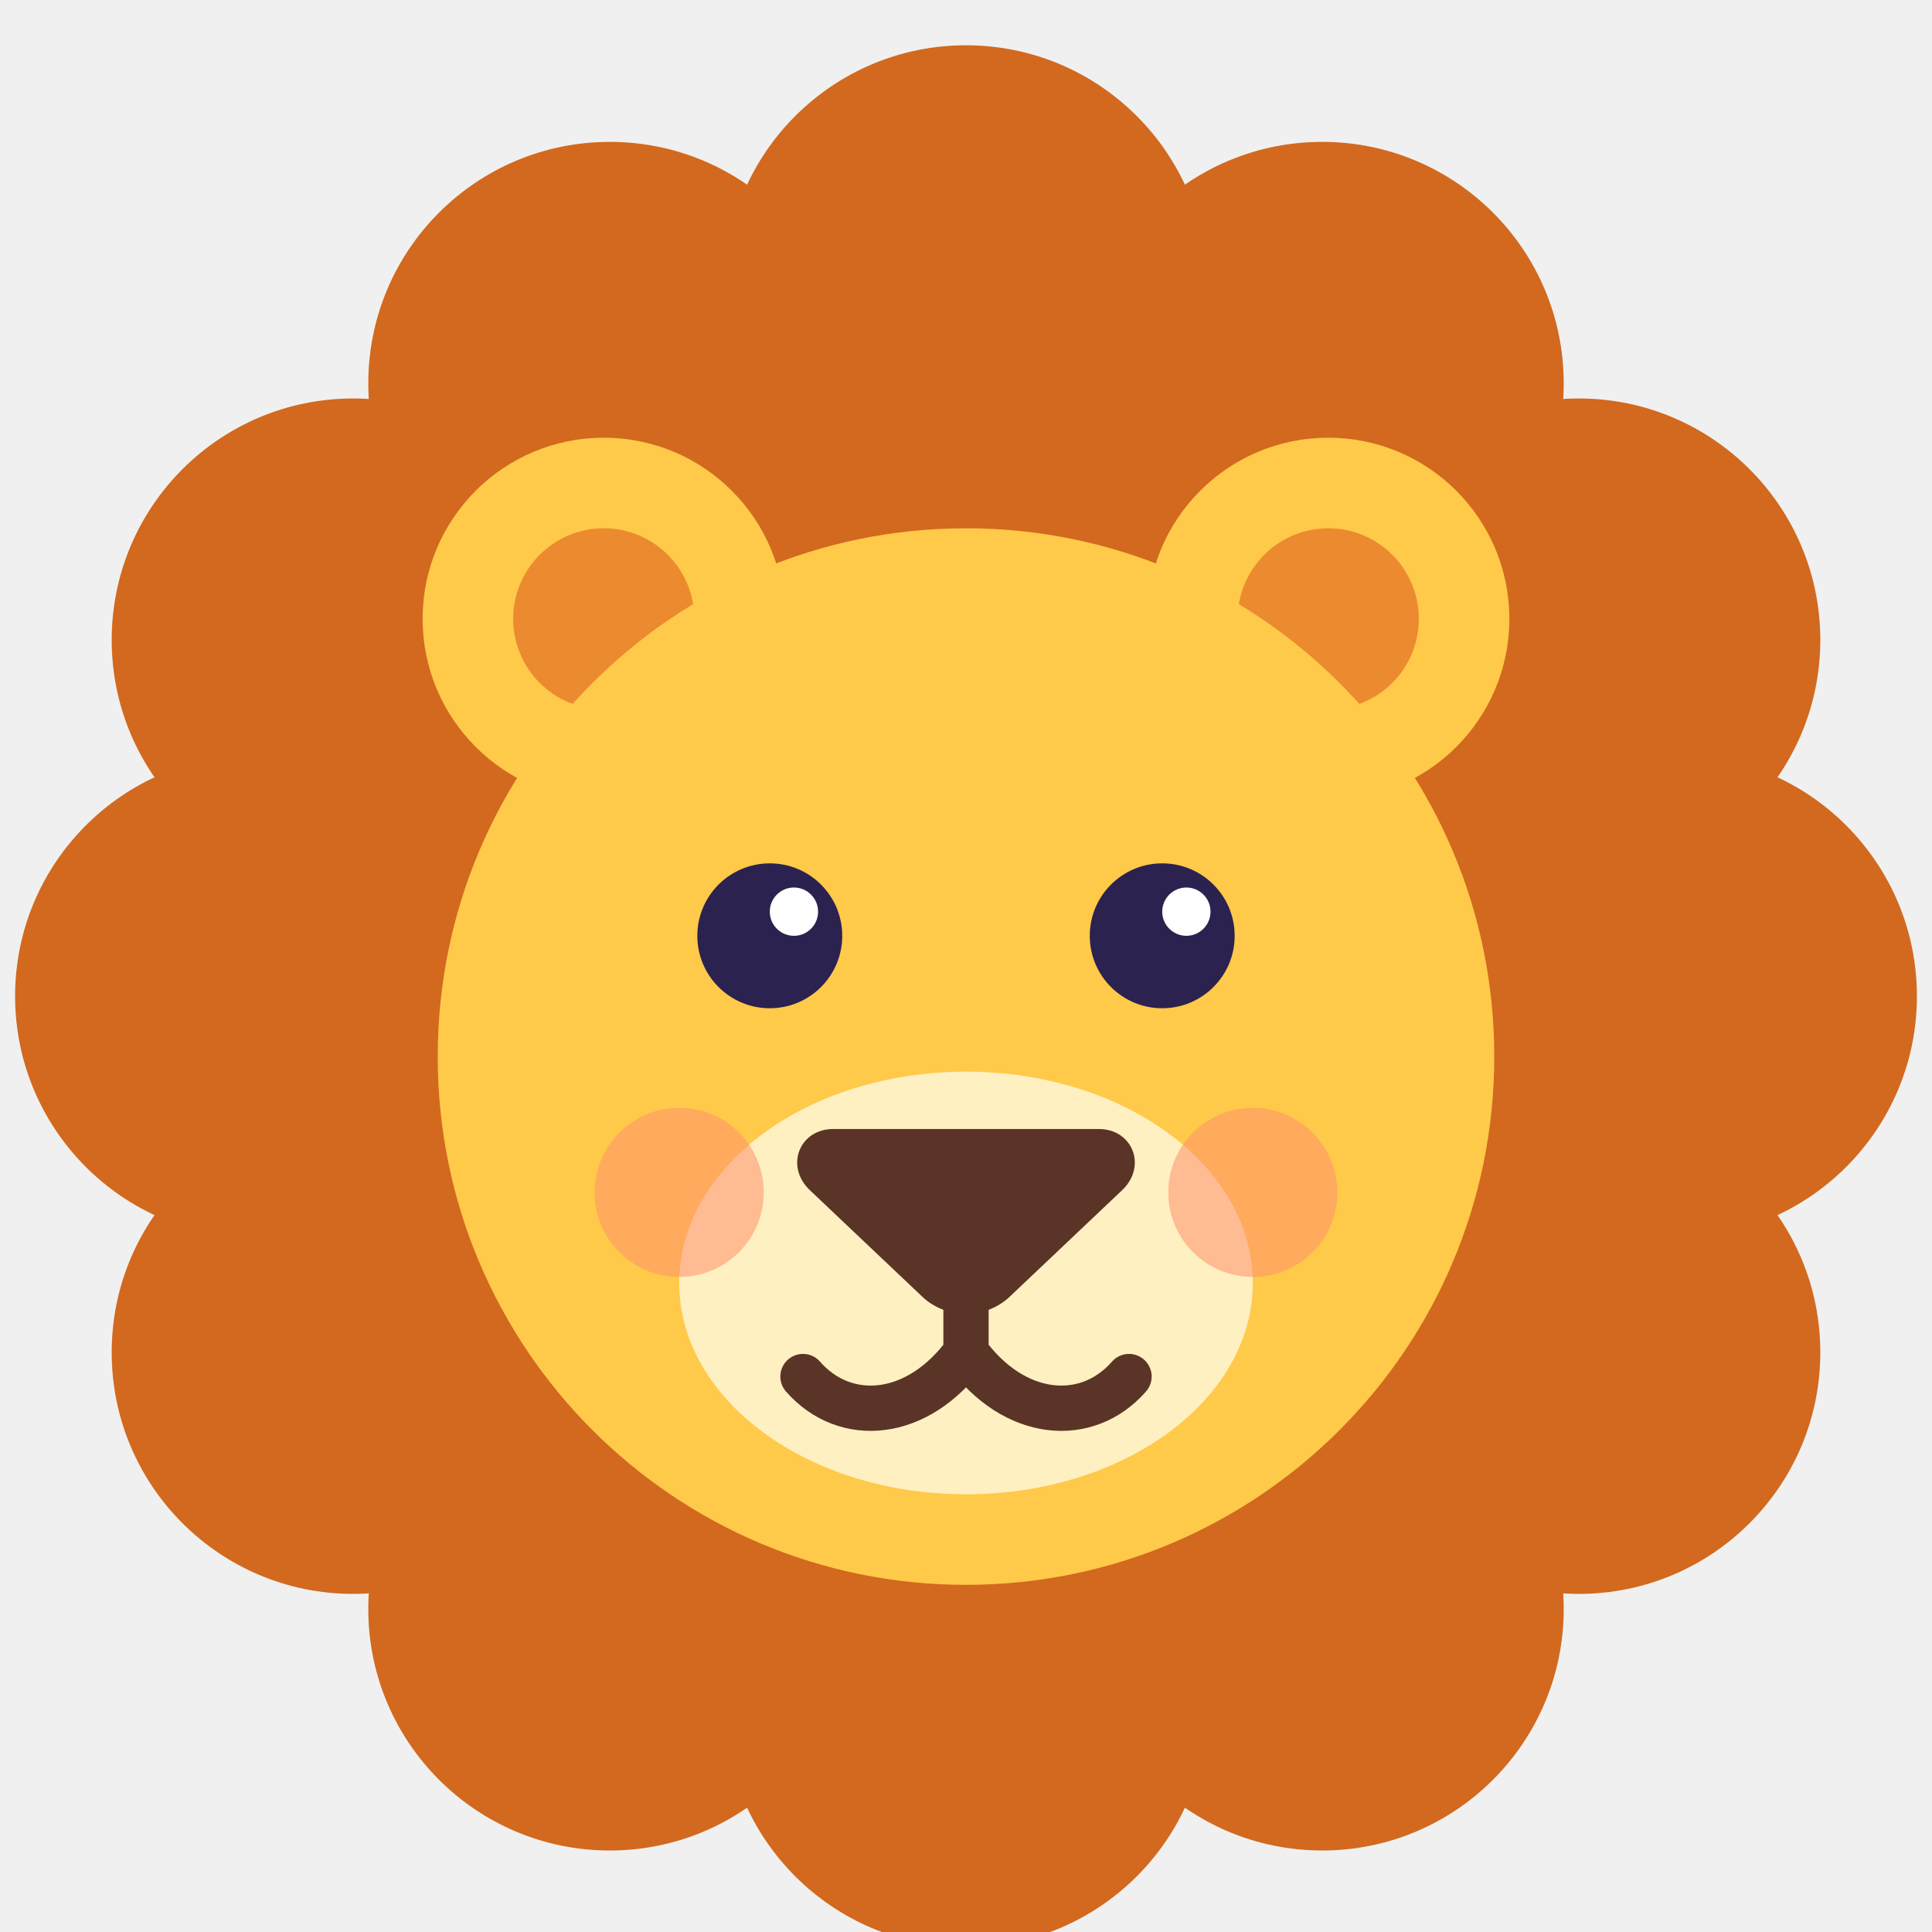
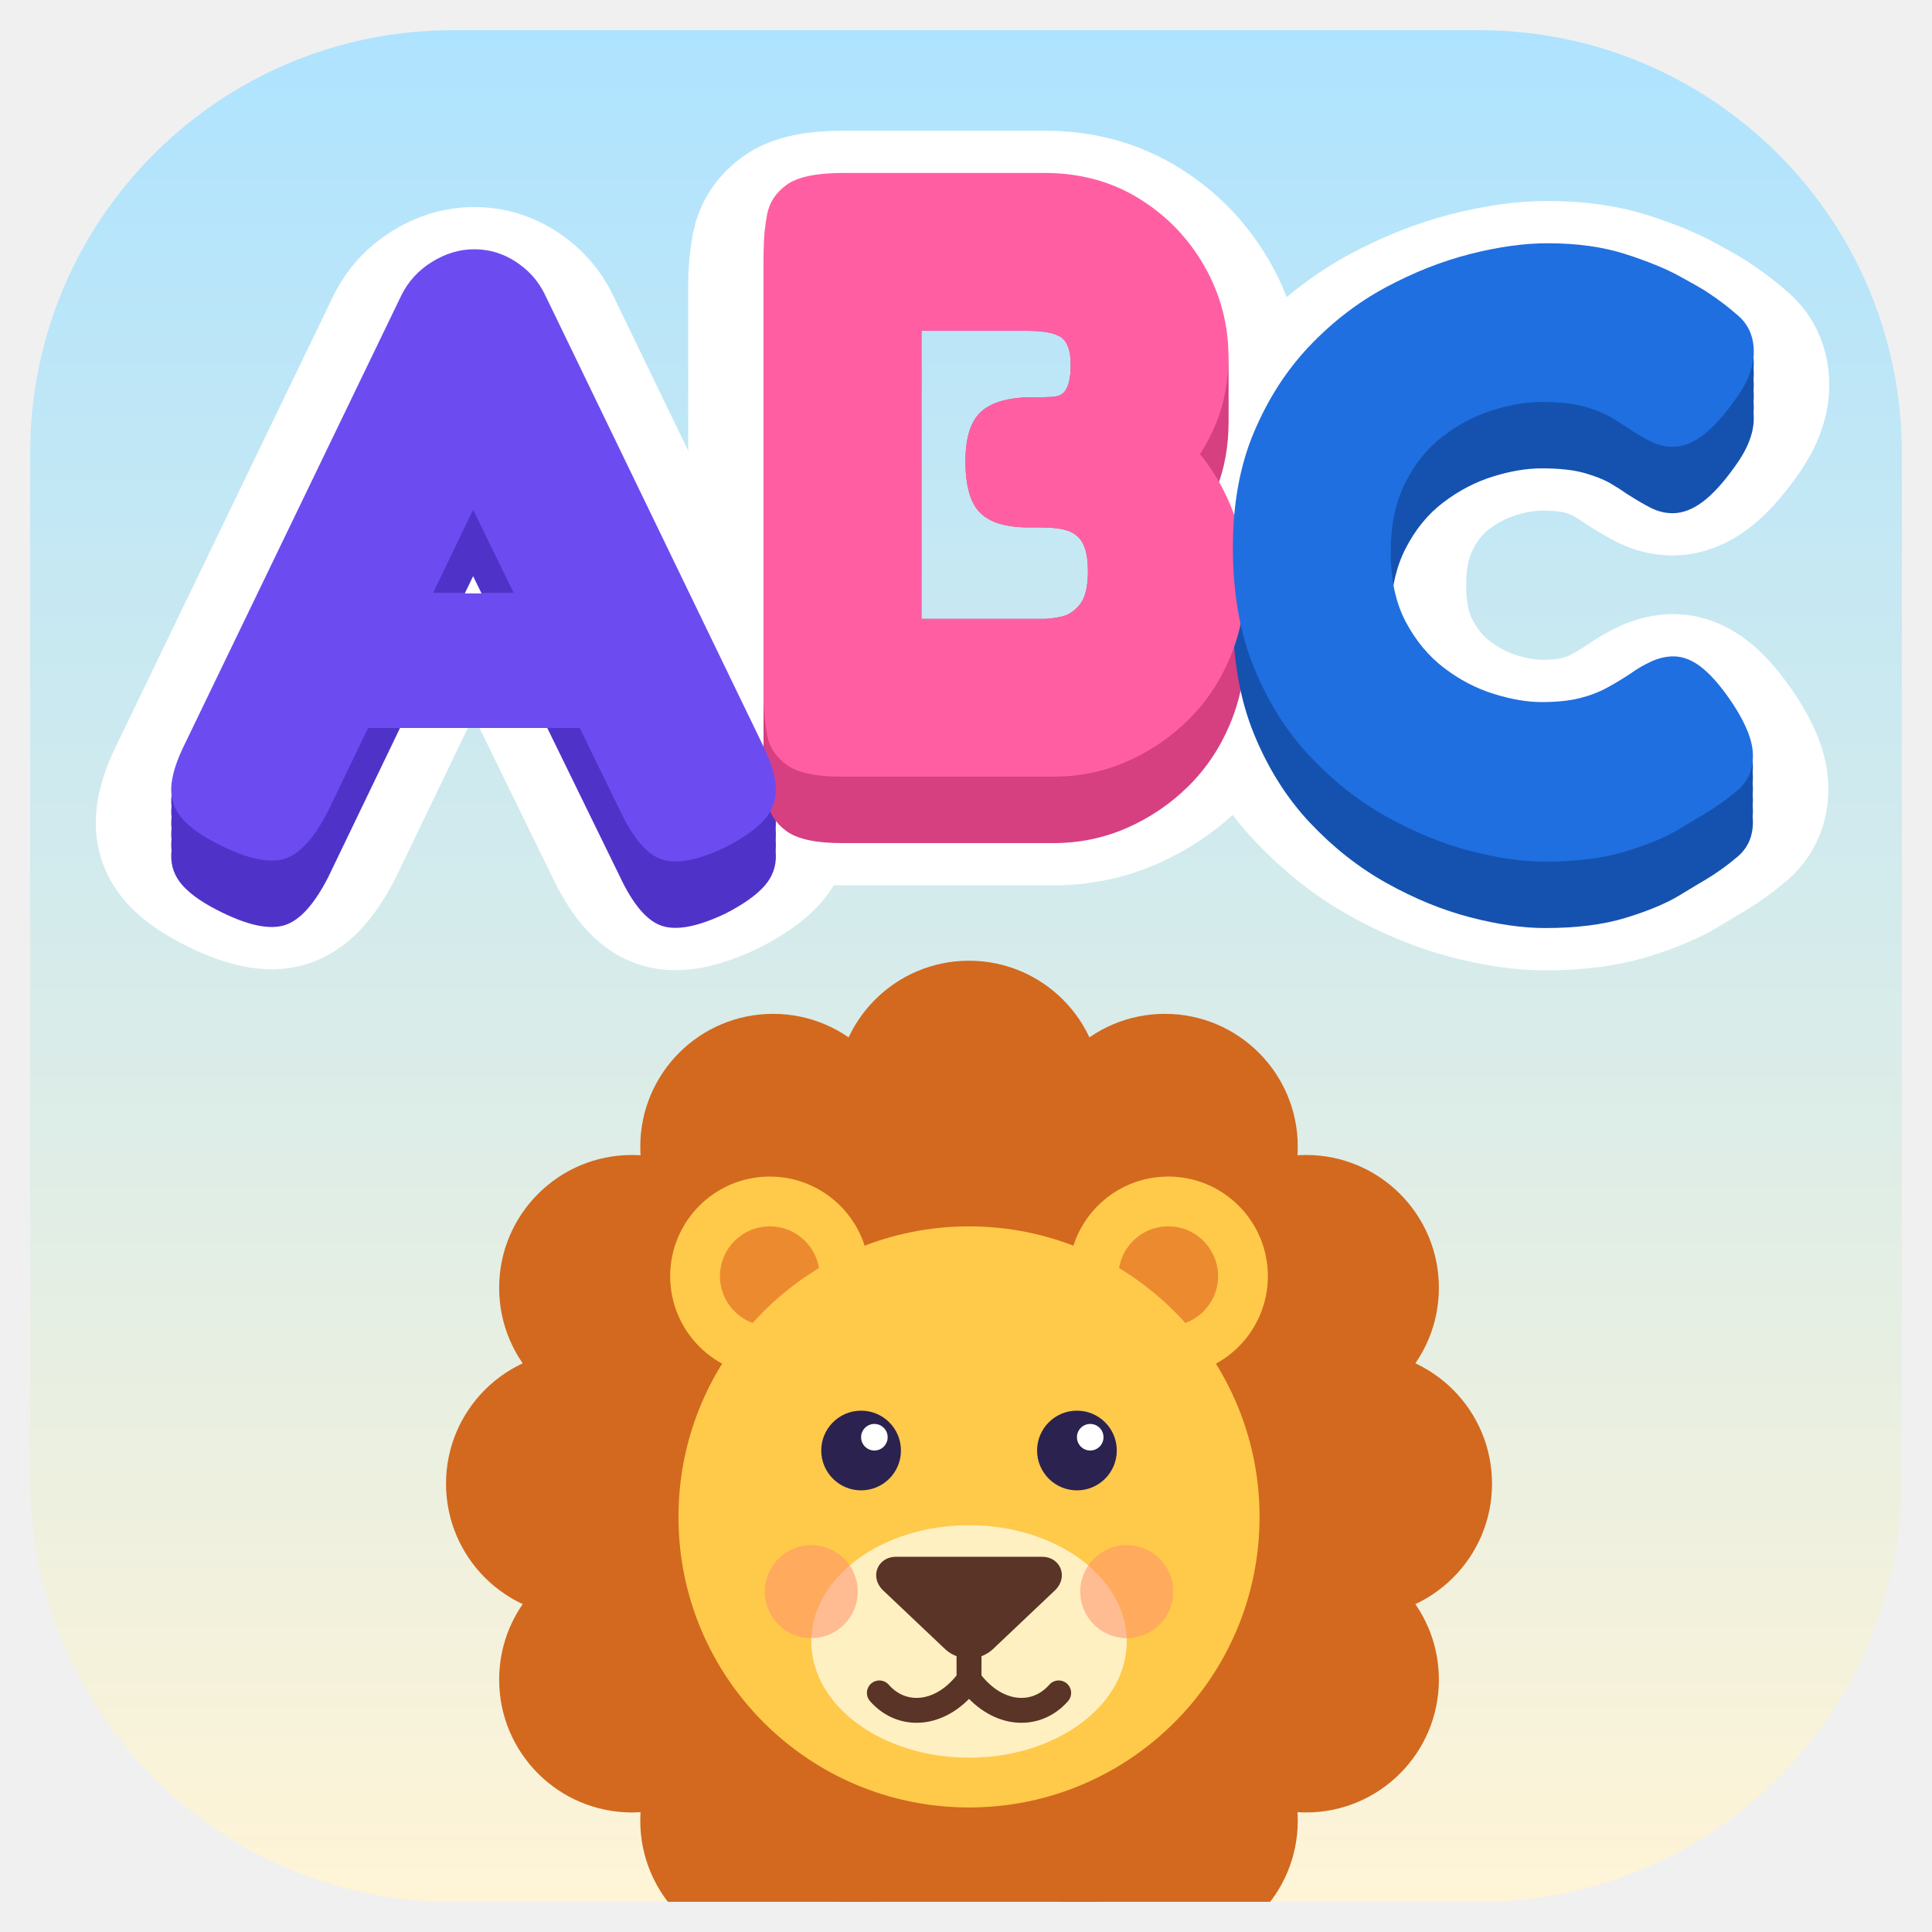
<svg xmlns="http://www.w3.org/2000/svg" viewBox="0 0 64 64">
-   <g fill="#d2691e">
-     <circle cx="32" cy="33" r="24" />
-     <circle cx="32" cy="9.5" r="8" />
-     <circle cx="43.8" cy="12.7" r="8" />
-     <circle cx="52.3" cy="21.2" r="8" />
-     <circle cx="55.5" cy="33" r="8" />
-     <circle cx="52.3" cy="44.8" r="8" />
-     <circle cx="43.8" cy="53.3" r="8" />
-     <circle cx="32" cy="56.5" r="8" />
-     <circle cx="20.2" cy="53.3" r="8" />
-     <circle cx="11.7" cy="44.8" r="8" />
-     <circle cx="8.5" cy="33" r="8" />
-     <circle cx="11.7" cy="21.2" r="8" />
-     <circle cx="20.2" cy="12.7" r="8" />
+   <defs>
+     <linearGradient id="sky" x1="0" y1="0" x2="0" y2="1">
+       <stop offset="0" stop-color="#aee3ff" />
+       <stop offset="1" stop-color="#fff4d6" />
+     </linearGradient>
+     <path id="A" d="M690 -118Q705 -88 706.0 -67.0Q707 -46 693.0 -30.0Q679 -14 648 2Q600 25 574.0 16.5Q548 8 525 -41L355 -389L187 -40Q163 7 137.0 15.5Q111 24 64 1Q33 -14 18.5 -30.0Q4 -46 5.0 -67.0Q6 -88 21 -118L272 -638Q284 -662 307.5 -676.5Q331 -691 356 -691Q374 -691 389.5 -684.5Q405 -678 418.0 -666.0Q431 -654 439 -637ZM197 -136 273 -292H438L514 -136Z" />
+     <path id="Ao" d="M690 -118Q705 -88 706.0 -67.0Q707 -46 693.0 -30.0Q679 -14 648 2Q600 25 574.0 16.5Q548 8 525 -41L355 -389L187 -40Q163 7 137.0 15.5Q111 24 64 1Q33 -14 18.5 -30.0Q4 -46 5.0 -67.0Q6 -88 21 -118L272 -638Q284 -662 307.5 -676.5Q331 -691 356 -691Q374 -691 389.5 -684.5Q405 -678 418.0 -666.0Q431 -654 439 -637Z" />
+     <path id="Ah" d="M197 -136 273 -292H438L514 -136Z" />
+     <path id="B" d="M121 8Q76 8 57.0 -5.5Q38 -19 34.0 -40.5Q30 -62 30 -85V-601Q30 -623 34.0 -644.0Q38 -665 57.0 -678.5Q76 -692 122 -692H356Q417 -692 465.0 -662.5Q513 -633 541.0 -584.0Q569 -535 569 -478Q569 -459 565.5 -439.5Q562 -420 554.5 -401.5Q547 -383 536 -366Q553 -345 565.0 -320.5Q577 -296 583.0 -270.5Q589 -245 589 -219Q588 -171 570.5 -129.5Q553 -88 522.0 -57.5Q491 -27 451.0 -9.5Q411 8 366 8ZM213 -175H356Q363 -175 375.0 -177.5Q387 -180 396.5 -191.5Q406 -203 406 -230Q406 -244 403.5 -253.5Q401 -263 396.0 -268.5Q391 -274 384.5 -276.5Q378 -279 369.5 -280.0Q361 -281 351 -281H338Q298 -281 281.0 -298.0Q264 -315 264 -358Q264 -399 282.5 -415.5Q301 -432 343 -432H355Q363 -432 369.0 -433.0Q375 -434 378.5 -438.0Q382 -442 384.0 -449.5Q386 -457 386 -470Q386 -493 375.5 -501.0Q365 -509 334 -509H213Z" />
+     <path id="Bo" d="M121 8Q76 8 57.0 -5.5Q38 -19 34.0 -40.5Q30 -62 30 -85V-601Q30 -623 34.0 -644.0Q38 -665 57.0 -678.5Q76 -692 122 -692H356Q417 -692 465.0 -662.5Q513 -633 541.0 -584.0Q569 -535 569 -478Q569 -459 565.5 -439.5Q562 -420 554.5 -401.5Q547 -383 536 -366Q553 -345 565.0 -320.5Q577 -296 583.0 -270.5Q589 -245 589 -219Q588 -171 570.5 -129.5Q553 -88 522.0 -57.5Q491 -27 451.0 -9.5Q411 8 366 8Z" />
+     <path id="Bh" d="M213 -175H356Q363 -175 375.0 -177.5Q387 -180 396.5 -191.5Q406 -203 406 -230Q406 -244 403.5 -253.5Q401 -263 396.0 -268.5Q391 -274 384.5 -276.5Q378 -279 369.5 -280.0Q361 -281 351 -281H338Q298 -281 281.0 -298.0Q264 -315 264 -358Q264 -399 282.5 -415.5Q301 -432 343 -432H355Q363 -432 369.0 -433.0Q375 -434 378.5 -438.0Q382 -442 384.0 -449.5Q386 -457 386 -470Q386 -493 375.5 -501.0Q365 -509 334 -509H213Z" />
+     <path id="C" d="M376 19Q337 19 289.0 6.5Q241 -6 192.5 -33.0Q144 -60 103.5 -103.0Q63 -146 38.5 -206.0Q14 -266 14 -345Q14 -421 38.5 -479.0Q63 -537 103.0 -579.0Q143 -621 191.5 -647.0Q240 -673 289.0 -685.5Q338 -698 379 -698Q430 -698 469.0 -685.5Q508 -673 532.5 -659.5Q557 -646 563 -642Q583 -629 600.5 -613.5Q618 -598 618 -572Q618 -559 612.5 -545.0Q607 -531 596 -516Q576 -488 558.5 -475.0Q541 -462 524 -462Q511 -462 499.0 -468.0Q487 -474 470 -485Q463 -490 452.0 -496.5Q441 -503 422.0 -508.5Q403 -514 372 -514Q346 -514 315.5 -504.5Q285 -495 258.0 -474.5Q231 -454 214.0 -420.5Q197 -387 197 -340Q197 -292 214.5 -259.0Q232 -226 259.0 -205.5Q286 -185 316.5 -175.5Q347 -166 372 -166Q398 -166 416.0 -170.5Q434 -175 448.5 -183.0Q463 -191 475 -199Q486 -207 499.0 -213.0Q512 -219 525 -219Q542 -219 559.0 -205.0Q576 -191 595 -162Q606 -145 611.5 -130.5Q617 -116 617 -104Q617 -79 599.5 -64.0Q582 -49 562 -37Q555 -33 532.0 -19.0Q509 -5 470.0 7.0Q431 19 376 19Z" />
+     <path id="Co" d="M376 19Q337 19 289.0 6.5Q241 -6 192.5 -33.0Q144 -60 103.5 -103.0Q63 -146 38.5 -206.0Q14 -266 14 -345Q14 -421 38.5 -479.0Q63 -537 103.0 -579.0Q143 -621 191.5 -647.0Q240 -673 289.0 -685.5Q338 -698 379 -698Q430 -698 469.0 -685.5Q508 -673 532.5 -659.5Q557 -646 563 -642Q583 -629 600.5 -613.5Q618 -598 618 -572Q618 -559 612.5 -545.0Q607 -531 596 -516Q576 -488 558.5 -475.0Q541 -462 524 -462Q511 -462 499.0 -468.0Q487 -474 470 -485Q463 -490 452.0 -496.5Q441 -503 422.0 -508.5Q403 -514 372 -514Q346 -514 315.5 -504.5Q285 -495 258.0 -474.5Q231 -454 214.0 -420.5Q197 -387 197 -340Q197 -292 214.5 -259.0Q232 -226 259.0 -205.5Q286 -185 316.5 -175.5Q347 -166 372 -166Q398 -166 416.0 -170.5Q434 -175 448.5 -183.0Q463 -191 475 -199Q486 -207 499.0 -213.0Q512 -219 525 -219Q542 -219 559.0 -205.0Q576 -191 595 -162Q606 -145 611.5 -130.5Q617 -116 617 -104Q617 -79 599.5 -64.0Q582 -49 562 -37Q555 -33 532.0 -19.0Q509 -5 470.0 7.0Q431 19 376 19Z" />
+     <clipPath id="tile">
+       <rect x="1" y="1" width="62" height="62" rx="14" />
+     </clipPath>
+   </defs>
+   <rect x="1" y="1" width="62" height="62" rx="14" fill="url(#sky)" />
+   <g clip-path="url(#tile)">
+     <g transform="translate(14.5 31) scale(.55)">
+       <g fill="#d2691e">
+         <circle cx="32" cy="33" r="24" />
+         <circle cx="32" cy="9.5" r="8" />
+         <circle cx="43.8" cy="12.7" r="8" />
+         <circle cx="52.3" cy="21.2" r="8" />
+         <circle cx="55.5" cy="33" r="8" />
+         <circle cx="52.3" cy="44.8" r="8" />
+         <circle cx="43.8" cy="53.3" r="8" />
+         <circle cx="32" cy="56.5" r="8" />
+         <circle cx="20.2" cy="53.3" r="8" />
+         <circle cx="11.7" cy="44.8" r="8" />
+         <circle cx="8.5" cy="33" r="8" />
+         <circle cx="11.7" cy="21.2" r="8" />
+         <circle cx="20.2" cy="12.7" r="8" />
+       </g>
+       <circle cx="20" cy="20.5" r="6" fill="#ffc94a" />
+       <circle cx="20" cy="20.5" r="3" fill="#ec8a2f" />
+       <circle cx="44" cy="20.5" r="6" fill="#ffc94a" />
+       <circle cx="44" cy="20.5" r="3" fill="#ec8a2f" />
+       <circle cx="32" cy="35" r="17.5" fill="#ffc94a" />
+       <ellipse cx="32" cy="42.5" rx="9.5" ry="7" fill="#fff0c2" />
+       <circle cx="22.5" cy="39.5" r="2.8" fill="#ff8f6b" opacity=".55" />
+       <circle cx="41.5" cy="39.5" r="2.8" fill="#ff8f6b" opacity=".55" />
+       <circle cx="25.5" cy="31" r="2.4" fill="#2b2250" />
+       <circle cx="38.5" cy="31" r="2.4" fill="#2b2250" />
+       <circle cx="26.3" cy="30.2" r=".8" fill="#fff" />
+       <circle cx="39.3" cy="30.2" r=".8" fill="#fff" />
+       <path d="M27.6 37.4h8.8c1.1 0 1.6 1.2.8 2l-3.8 3.6c-.8.7-2 .7-2.8 0l-3.8-3.6c-.8-.8-.3-2 .8-2z" fill="#5a3426" />
+       <path d="M32 42.6v2.2m0 0c-1.6 2.2-4 2.4-5.4.8m5.4-.8c1.6 2.2 4 2.4 5.4.8" fill="none" stroke="#5a3426" stroke-width="1.5" stroke-linecap="round" />
+     </g>
  </g>
-   <circle cx="20" cy="20.5" r="6" fill="#ffc94a" />
-   <circle cx="20" cy="20.5" r="3" fill="#ec8a2f" />
-   <circle cx="44" cy="20.5" r="6" fill="#ffc94a" />
-   <circle cx="44" cy="20.5" r="3" fill="#ec8a2f" />
-   <circle cx="32" cy="35" r="17.5" fill="#ffc94a" />
-   <ellipse cx="32" cy="42.5" rx="9.5" ry="7" fill="#fff0c2" />
-   <circle cx="22.5" cy="39.5" r="2.8" fill="#ff8f6b" opacity=".55" />
-   <circle cx="41.5" cy="39.5" r="2.8" fill="#ff8f6b" opacity=".55" />
-   <circle cx="25.5" cy="31" r="2.4" fill="#2b2250" />
-   <circle cx="38.5" cy="31" r="2.4" fill="#2b2250" />
-   <circle cx="26.3" cy="30.2" r=".8" fill="#fff" />
-   <circle cx="39.3" cy="30.2" r=".8" fill="#fff" />
-   <path d="M27.6 37.4h8.8c1.1 0 1.6 1.2.8 2l-3.8 3.6c-.8.7-2 .7-2.8 0l-3.8-3.6c-.8-.8-.3-2 .8-2z" fill="#5a3426" />
-   <path d="M32 42.6v2.2m0 0c-1.6 2.2-4 2.4-5.4.8m5.4-.8c1.6 2.2 4 2.4 5.4.8" fill="none" stroke="#5a3426" stroke-width="1.5" stroke-linecap="round" />
+   <mask id="mA" maskUnits="userSpaceOnUse" x="-20" y="-20" width="104" height="104">
+     <rect x="-20" y="-20" width="104" height="104" fill="#fff" />
+     <use href="#Ah" transform="translate(5.53 28.00) scale(0.02857)" fill="#000" />
+   </mask>
+   <mask id="mB" maskUnits="userSpaceOnUse" x="-20" y="-20" width="104" height="104">
+     <rect x="-20" y="-20" width="104" height="104" fill="#fff" />
+     <use href="#Bh" transform="translate(24.44 25.50) scale(0.02857)" fill="#000" />
+   </mask>
+   <use href="#Ao" transform="translate(5.53 29.10) scale(0.02857)" fill="none" stroke="#fff" stroke-width="175" stroke-linejoin="round" />
+   <use href="#Bo" transform="translate(24.44 26.60) scale(0.02857)" fill="none" stroke="#fff" stroke-width="175" stroke-linejoin="round" />
+   <use href="#Co" transform="translate(40.44 29.10) scale(0.02857)" fill="none" stroke="#fff" stroke-width="175" stroke-linejoin="round" />
+   <g mask="url(#mA)">
+     <use href="#Ao" transform="translate(5.53 30.20) scale(0.02857)" fill="#4f33c9" />
+     <use href="#Ao" transform="translate(5.53 29.83) scale(0.02857)" fill="#4f33c9" />
+     <use href="#Ao" transform="translate(5.53 29.47) scale(0.02857)" fill="#4f33c9" />
+     <use href="#Ao" transform="translate(5.53 29.10) scale(0.02857)" fill="#4f33c9" />
+     <use href="#Ao" transform="translate(5.53 28.73) scale(0.02857)" fill="#4f33c9" />
+     <use href="#Ao" transform="translate(5.53 28.37) scale(0.02857)" fill="#4f33c9" />
+   </g>
+   <g mask="url(#mB)">
+     <use href="#Bo" transform="translate(24.44 27.70) scale(0.02857)" fill="#d63f80" />
+     <use href="#Bo" transform="translate(24.44 27.33) scale(0.02857)" fill="#d63f80" />
+     <use href="#Bo" transform="translate(24.44 26.97) scale(0.02857)" fill="#d63f80" />
+     <use href="#Bo" transform="translate(24.44 26.60) scale(0.02857)" fill="#d63f80" />
+     <use href="#Bo" transform="translate(24.44 26.23) scale(0.02857)" fill="#d63f80" />
+     <use href="#Bo" transform="translate(24.44 25.87) scale(0.02857)" fill="#d63f80" />
+   </g>
+   <use href="#Co" transform="translate(40.44 30.20) scale(0.02857)" fill="#1552b0" />
+   <use href="#Co" transform="translate(40.44 29.83) scale(0.02857)" fill="#1552b0" />
+   <use href="#Co" transform="translate(40.44 29.47) scale(0.02857)" fill="#1552b0" />
+   <use href="#Co" transform="translate(40.44 29.10) scale(0.02857)" fill="#1552b0" />
+   <use href="#Co" transform="translate(40.44 28.73) scale(0.02857)" fill="#1552b0" />
+   <use href="#Co" transform="translate(40.44 28.37) scale(0.02857)" fill="#1552b0" />
+   <use href="#A" transform="translate(5.53 28.00) scale(0.02857)" fill="#6c4cf0" />
+   <use href="#B" transform="translate(24.44 25.50) scale(0.02857)" fill="#ff5fa2" />
+   <use href="#C" transform="translate(40.44 28.00) scale(0.02857)" fill="#1f6fe0" />
</svg>
